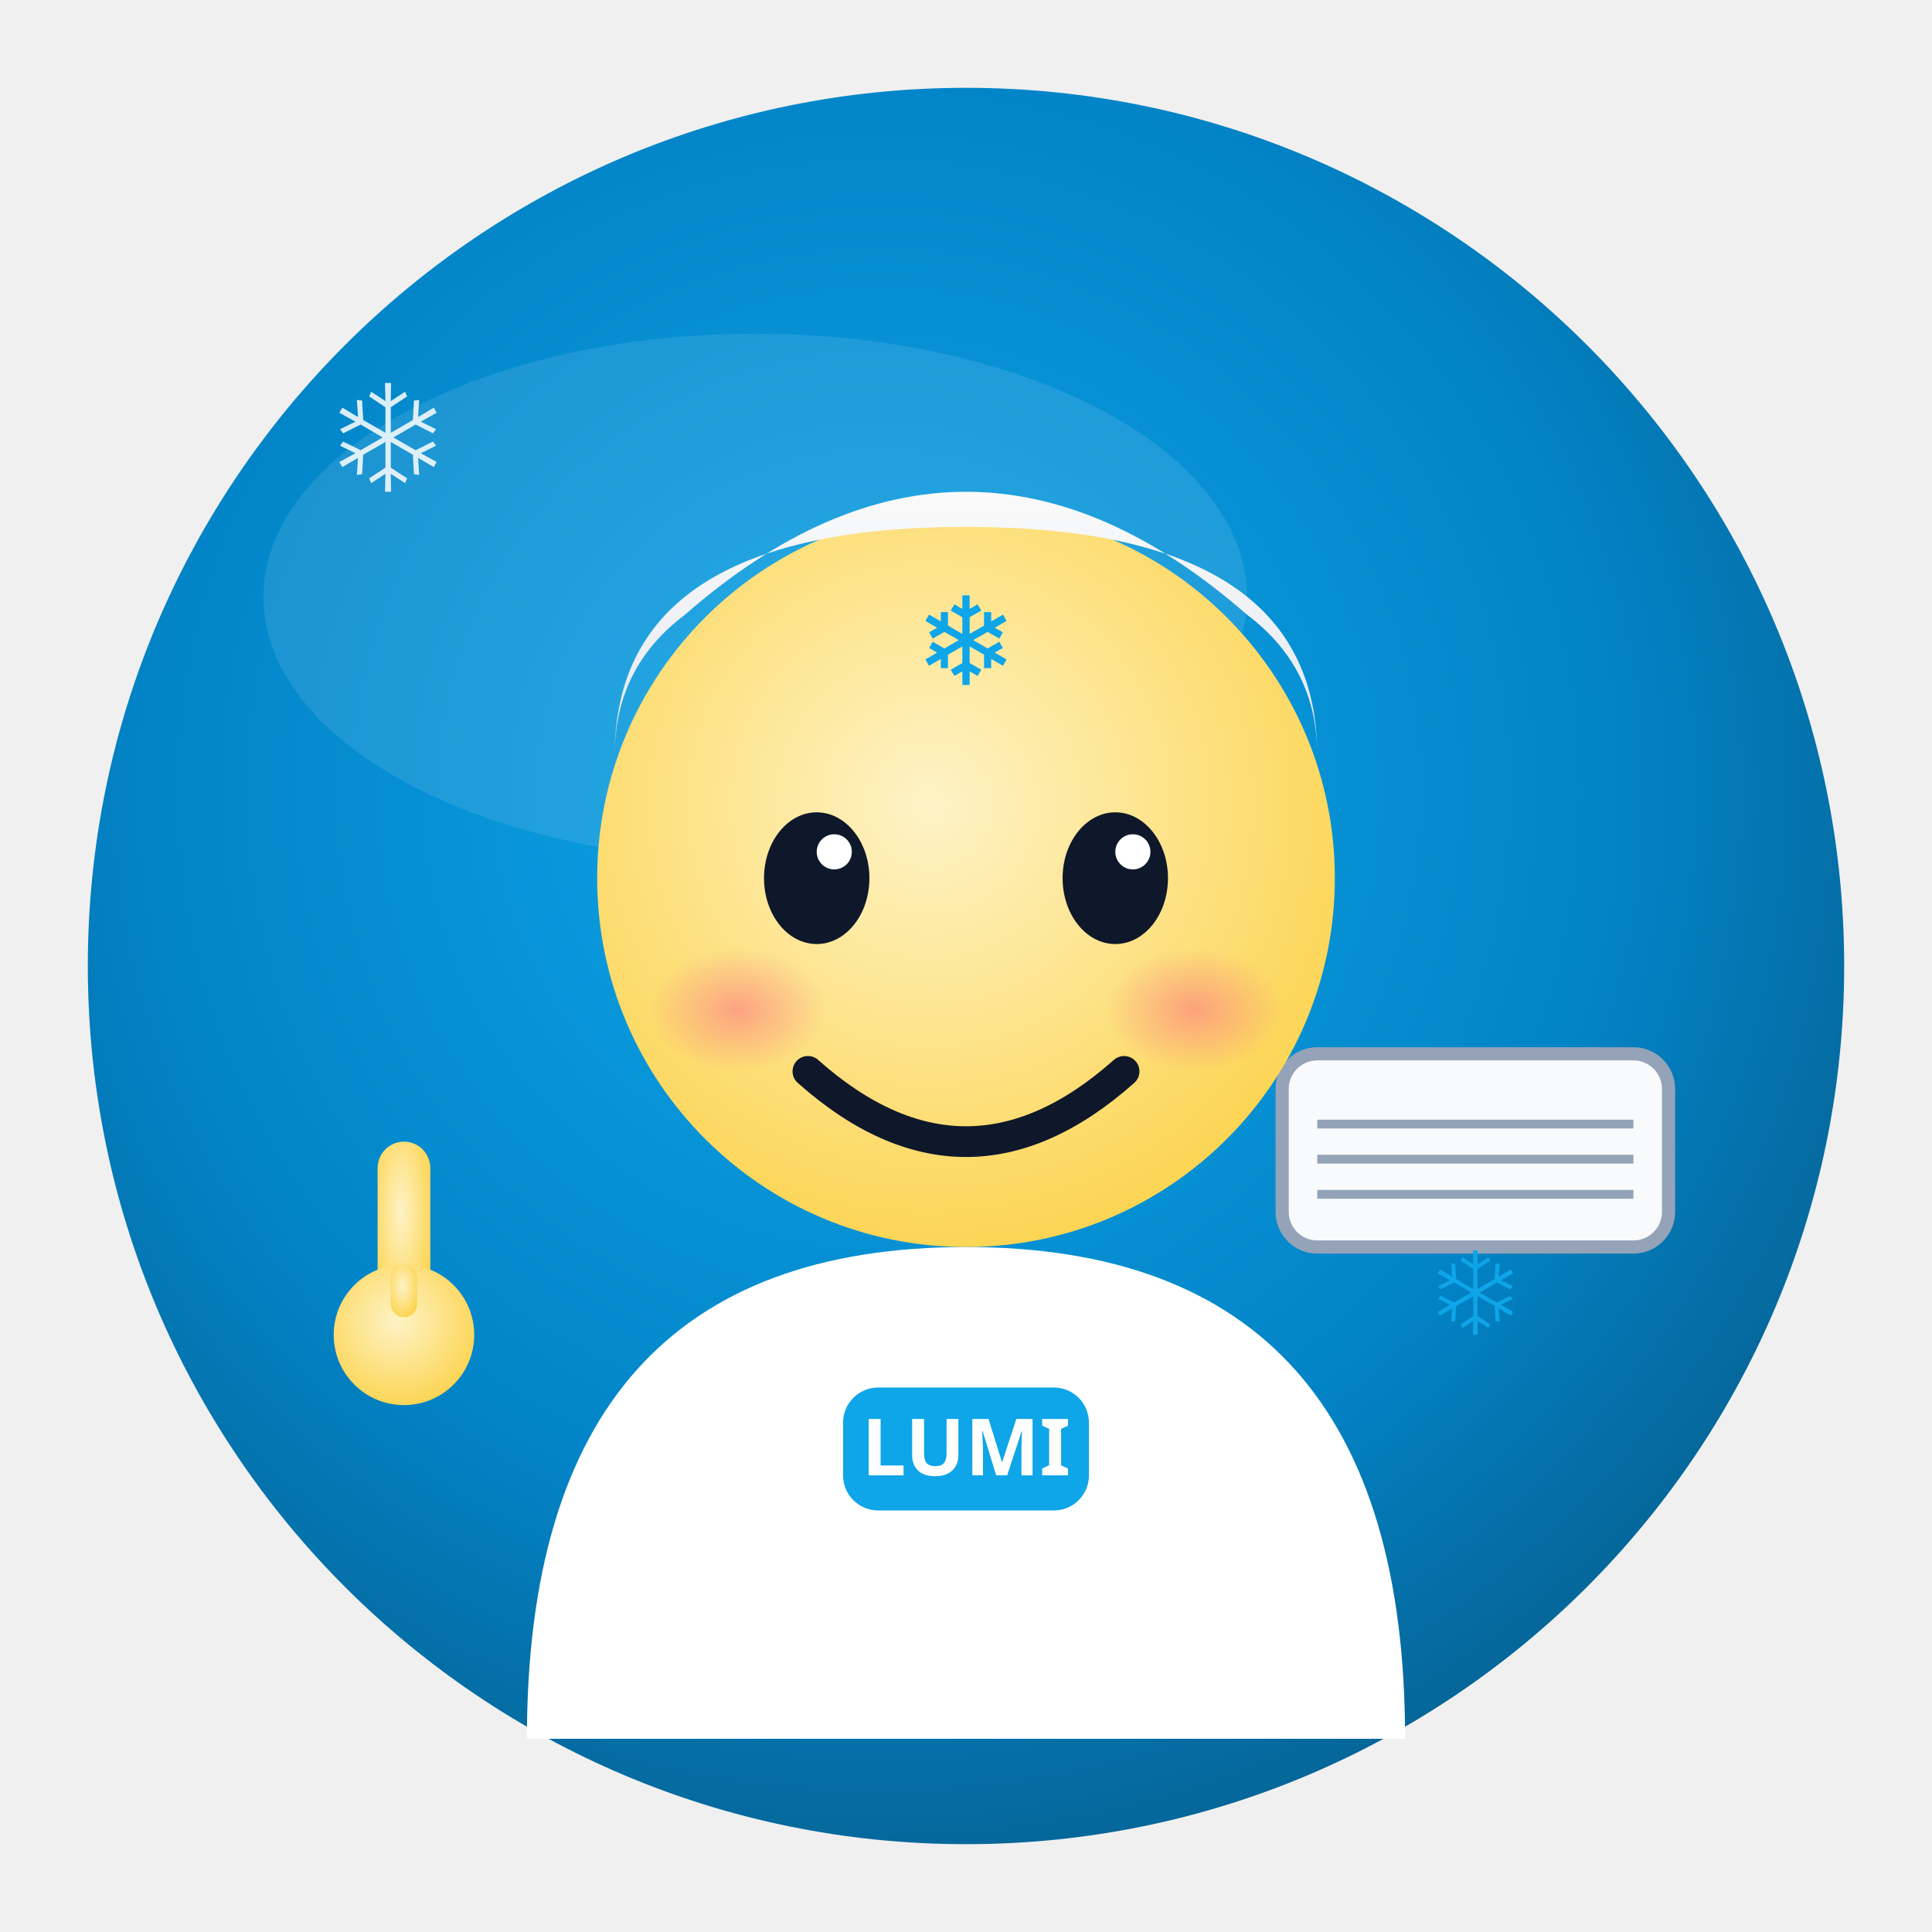
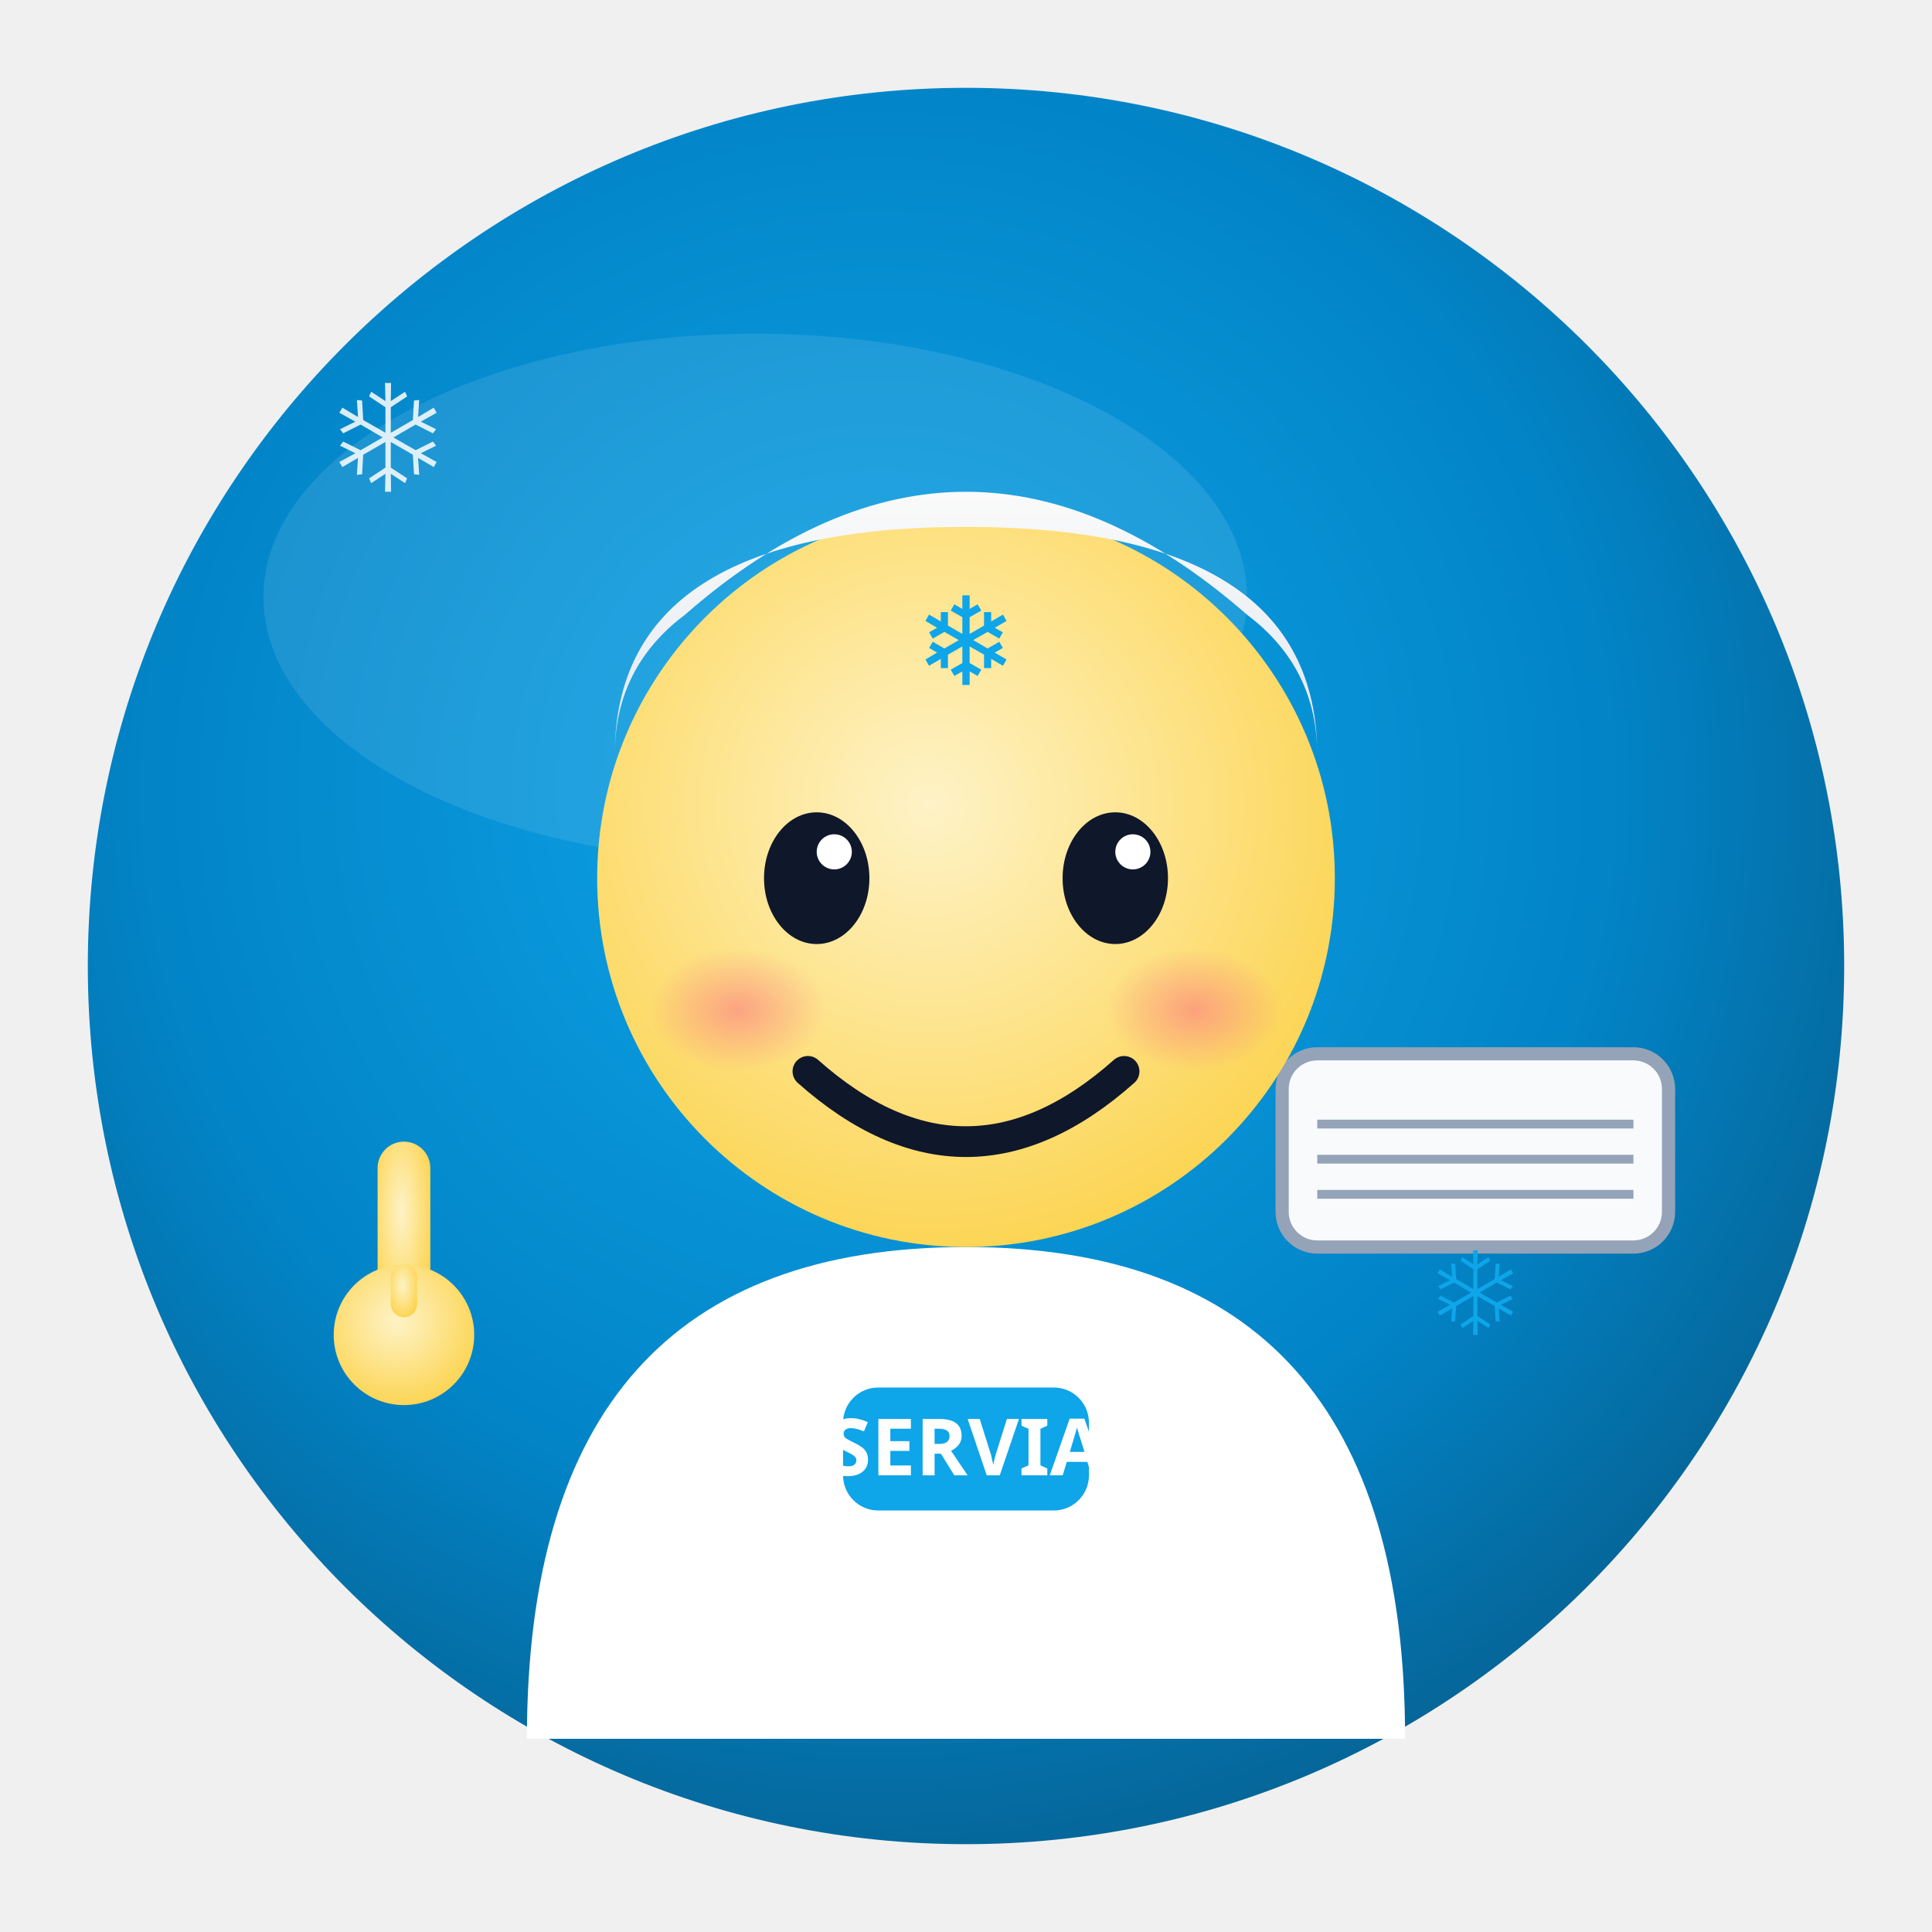
- <svg xmlns="http://www.w3.org/2000/svg" viewBox="0 0 220 220" width="220" height="220" role="img" aria-label="Lumi AC service">
+ <svg xmlns="http://www.w3.org/2000/svg" viewBox="0 0 220 220" width="220" height="220" role="img" aria-label="Servia AC service">
  <defs>
    <radialGradient id="bg" cx="0.45" cy="0.4" r="0.7">
      <stop offset="0%" stop-color="#0EA5E9" />
      <stop offset="60%" stop-color="#0284C7" />
      <stop offset="100%" stop-color="#075985" />
    </radialGradient>
    <radialGradient id="cheek" cx="0.5" cy="0.5" r="0.5">
      <stop offset="0%" stop-color="#FB7185" stop-opacity="0.55" />
      <stop offset="100%" stop-color="#FB7185" stop-opacity="0" />
    </radialGradient>
    <radialGradient id="face" cx="0.45" cy="0.4" r="0.65">
      <stop offset="0%" stop-color="#FEF3C7" />
      <stop offset="100%" stop-color="#FCD34D" />
    </radialGradient>
    <linearGradient id="cap" x1="0" y1="0" x2="0" y2="1">
      <stop offset="0%" stop-color="#FAFAFA" />
      <stop offset="100%" stop-color="#E2E8F0" />
    </linearGradient>
  </defs>
  <circle cx="110" cy="110" r="100" fill="url(#bg)" />
  <ellipse cx="86" cy="68" rx="56" ry="30" fill="#fff" opacity="0.10" />
  <g fill="#FFFFFF" opacity="0.85">
    <text x="38" y="56" font-size="18">❄</text>
    <text x="172" y="50" font-size="14">
      <animate attributeName="y" values="50;65;50" dur="3.4s" repeatCount="indefinite" />
    </text>
    <text x="180" y="148" font-size="16">
      <animate attributeName="y" values="148;165;148" dur="3.8s" repeatCount="indefinite" />
    </text>
    <text x="28" y="162" font-size="12">
      <animate attributeName="y" values="162;178;162" dur="3.2s" repeatCount="indefinite" />
    </text>
  </g>
  <g>
    <animateTransform attributeName="transform" type="translate" values="0 0;0 -3;0 0" dur="2.6s" repeatCount="indefinite" />
    <g transform="translate(168 130)">
      <rect x="-22" y="-10" width="44" height="22" rx="4" fill="#F8FAFC" stroke="#94A3B8" stroke-width="1.5" />
      <line x1="-18" y1="-2" x2="18" y2="-2" stroke="#94A3B8" stroke-width="1" />
      <line x1="-18" y1="2" x2="18" y2="2" stroke="#94A3B8" stroke-width="1" />
      <line x1="-18" y1="6" x2="18" y2="6" stroke="#94A3B8" stroke-width="1" />
      <text x="0" y="22" text-anchor="middle" font-size="14" fill="#0EA5E9">❄</text>
    </g>
    <g transform="translate(46 130)">
      <animateTransform attributeName="transform" type="rotate" values="0 0 0;-8 0 0;0 0 0" dur="3s" repeatCount="indefinite" additive="sum" />
      <rect x="-3" y="0" width="6" height="20" rx="3" fill="url(#face)" />
      <circle cx="0" cy="22" r="8" fill="url(#face)" />
      <rect x="-1.5" y="14" width="3" height="6" rx="1.5" fill="url(#face)" />
    </g>
    <path d="M60 198 Q60 142 110 142 Q160 142 160 198 Z" fill="#FFFFFF" />
    <rect x="96" y="158" width="28" height="14" rx="4" fill="#0EA5E9" />
-     <text x="110" y="168" text-anchor="middle" font-family="system-ui,sans-serif" font-weight="800" font-size="9" fill="#FFFFFF">LUMI</text>
+     <text x="110" y="168" text-anchor="middle" font-family="system-ui,sans-serif" font-weight="800" font-size="9" fill="#FFFFFF">SERVIA</text>
    <circle cx="110" cy="100" r="42" fill="url(#face)" />
    <ellipse cx="84" cy="115" rx="10" ry="7" fill="url(#cheek)" />
    <ellipse cx="136" cy="115" rx="10" ry="7" fill="url(#cheek)" />
    <ellipse cx="93" cy="100" rx="6" ry="7.5" fill="#0F172A">
      <animate attributeName="ry" values="7.5;7.5;0.6;7.5;7.5" dur="4.5s" keyTimes="0;0.45;0.5;0.55;1" repeatCount="indefinite" />
    </ellipse>
    <ellipse cx="127" cy="100" rx="6" ry="7.5" fill="#0F172A">
      <animate attributeName="ry" values="7.5;7.5;0.6;7.5;7.5" dur="4.5s" keyTimes="0;0.45;0.5;0.55;1" repeatCount="indefinite" />
    </ellipse>
    <circle cx="95" cy="97" r="2" fill="#FFFFFF" />
    <circle cx="129" cy="97" r="2" fill="#FFFFFF" />
    <path d="M92 122 Q110 138 128 122" stroke="#0F172A" stroke-width="3.5" stroke-linecap="round" fill="none" />
    <path d="M70 86 Q70 60 110 60 Q150 60 150 86 Q150 76 142 70 Q126 56 110 56 Q94 56 78 70 Q70 76 70 86 Z" fill="url(#cap)" />
    <text x="110" y="78" text-anchor="middle" font-family="system-ui,sans-serif" font-weight="900" font-size="14" fill="#0EA5E9">❄</text>
  </g>
</svg>
